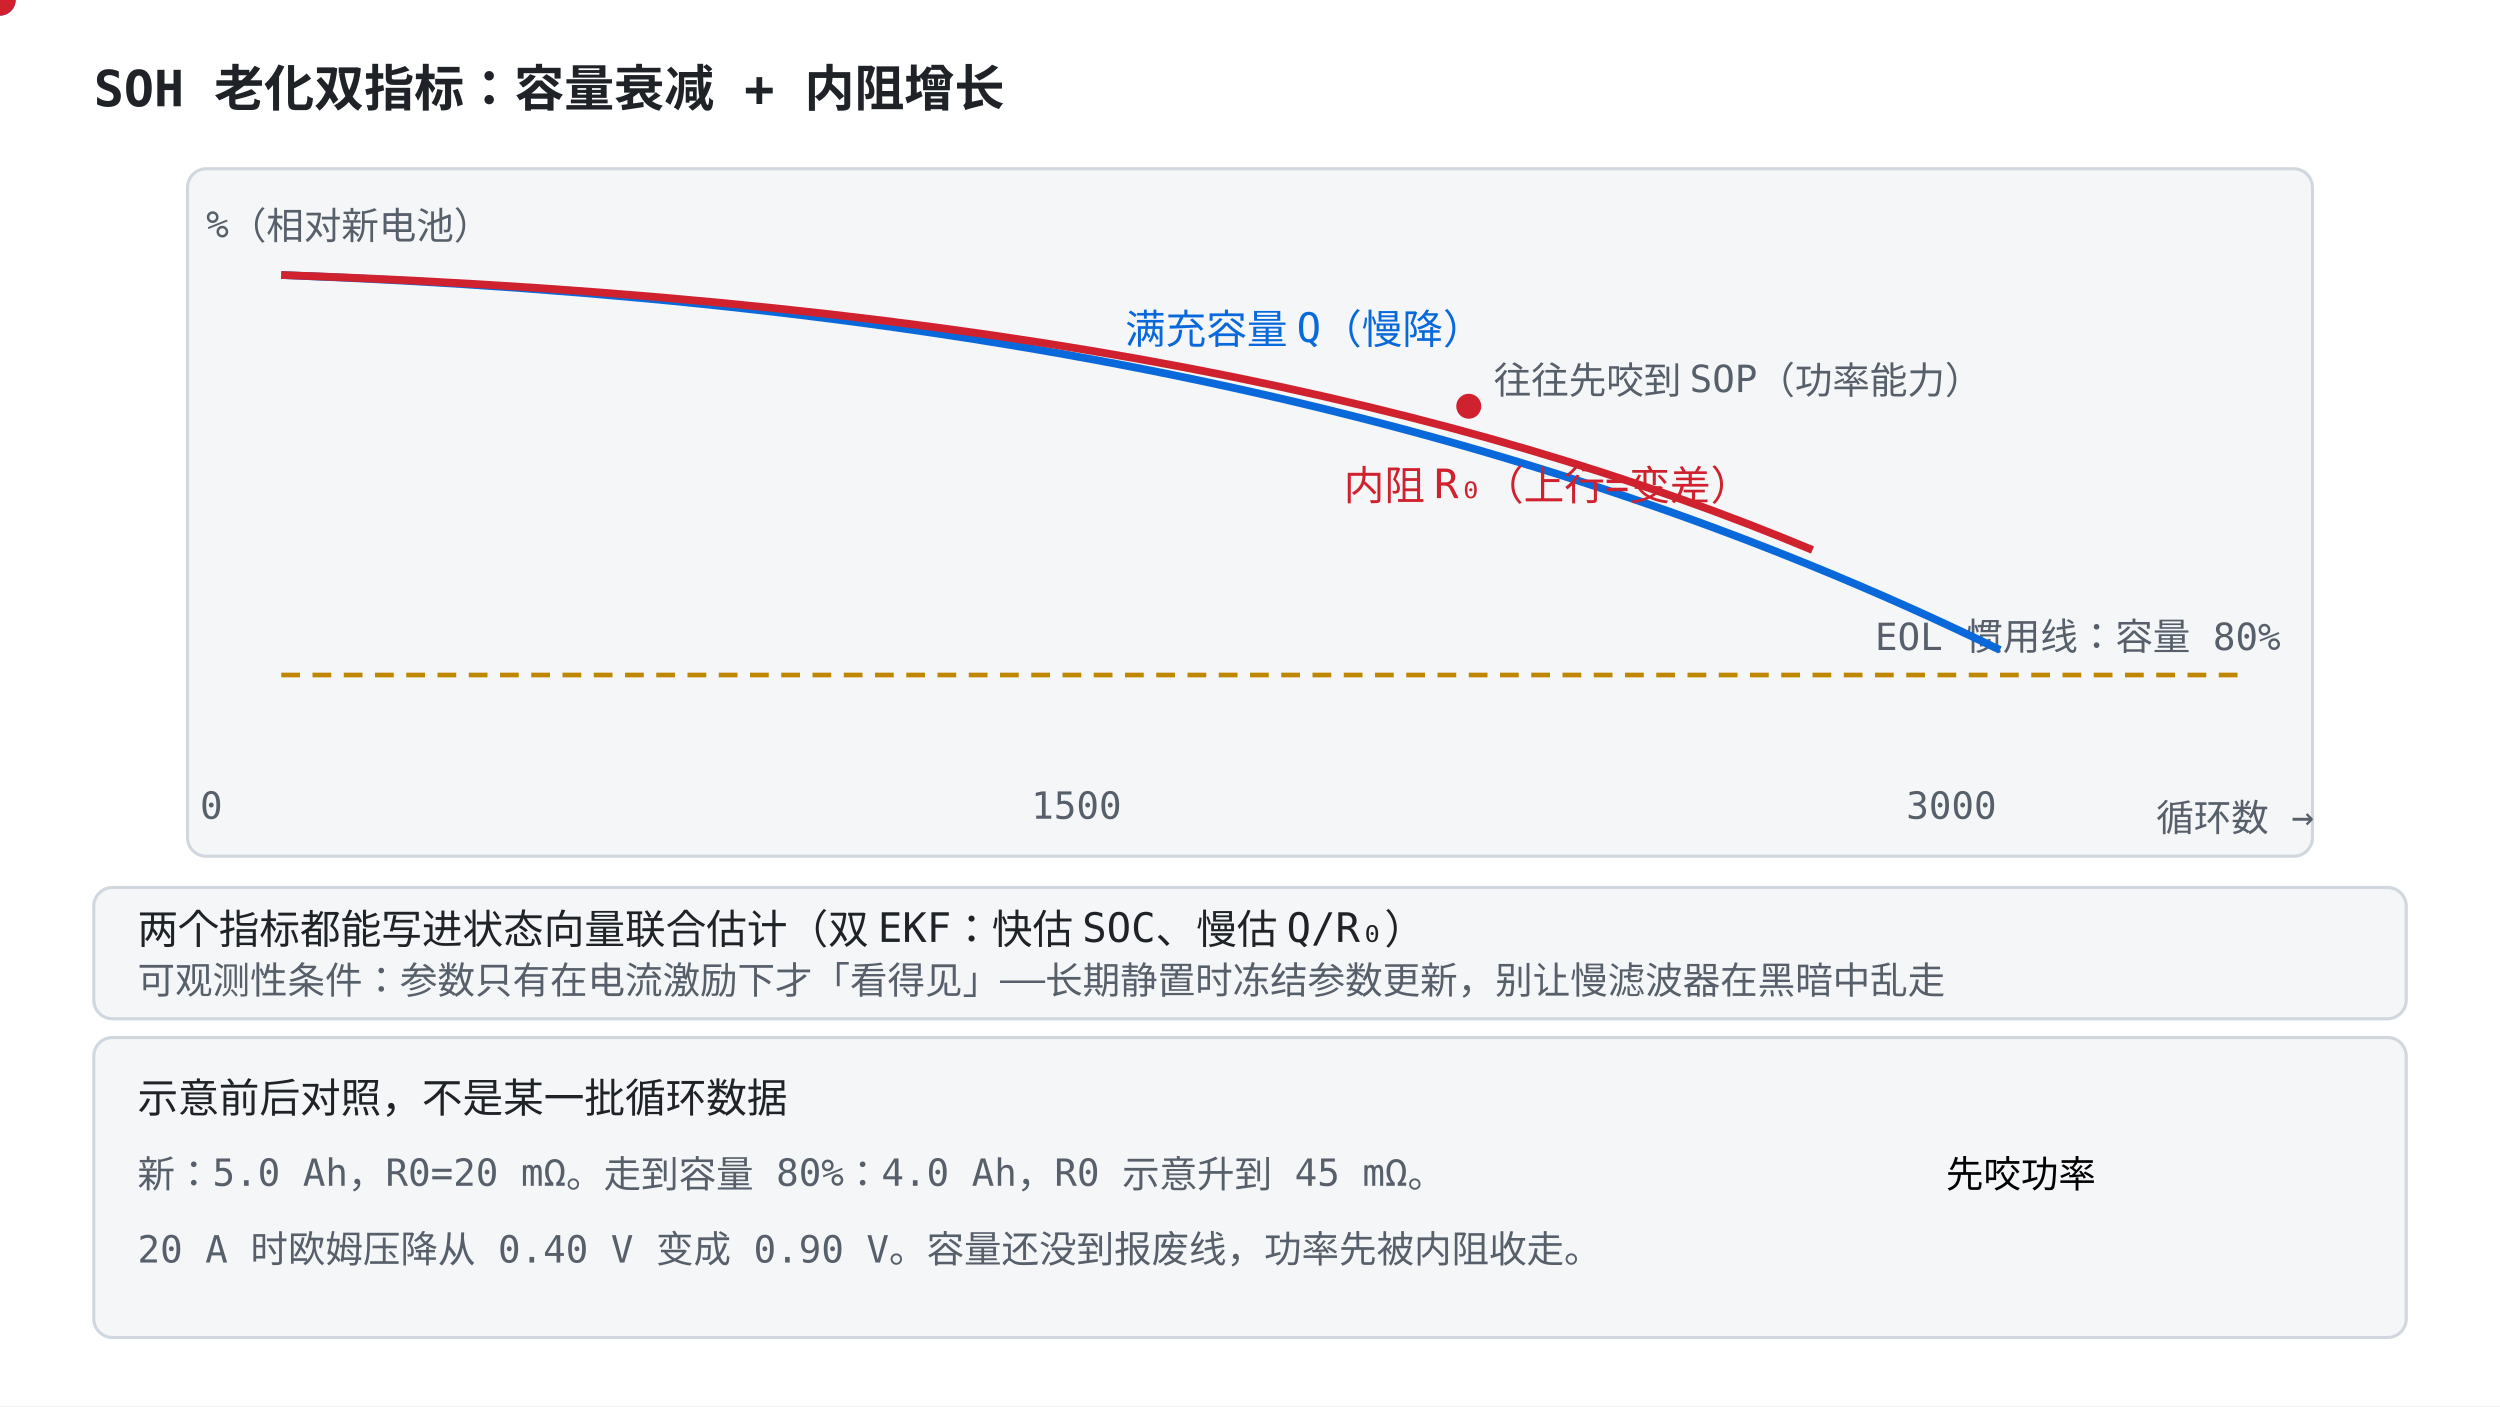
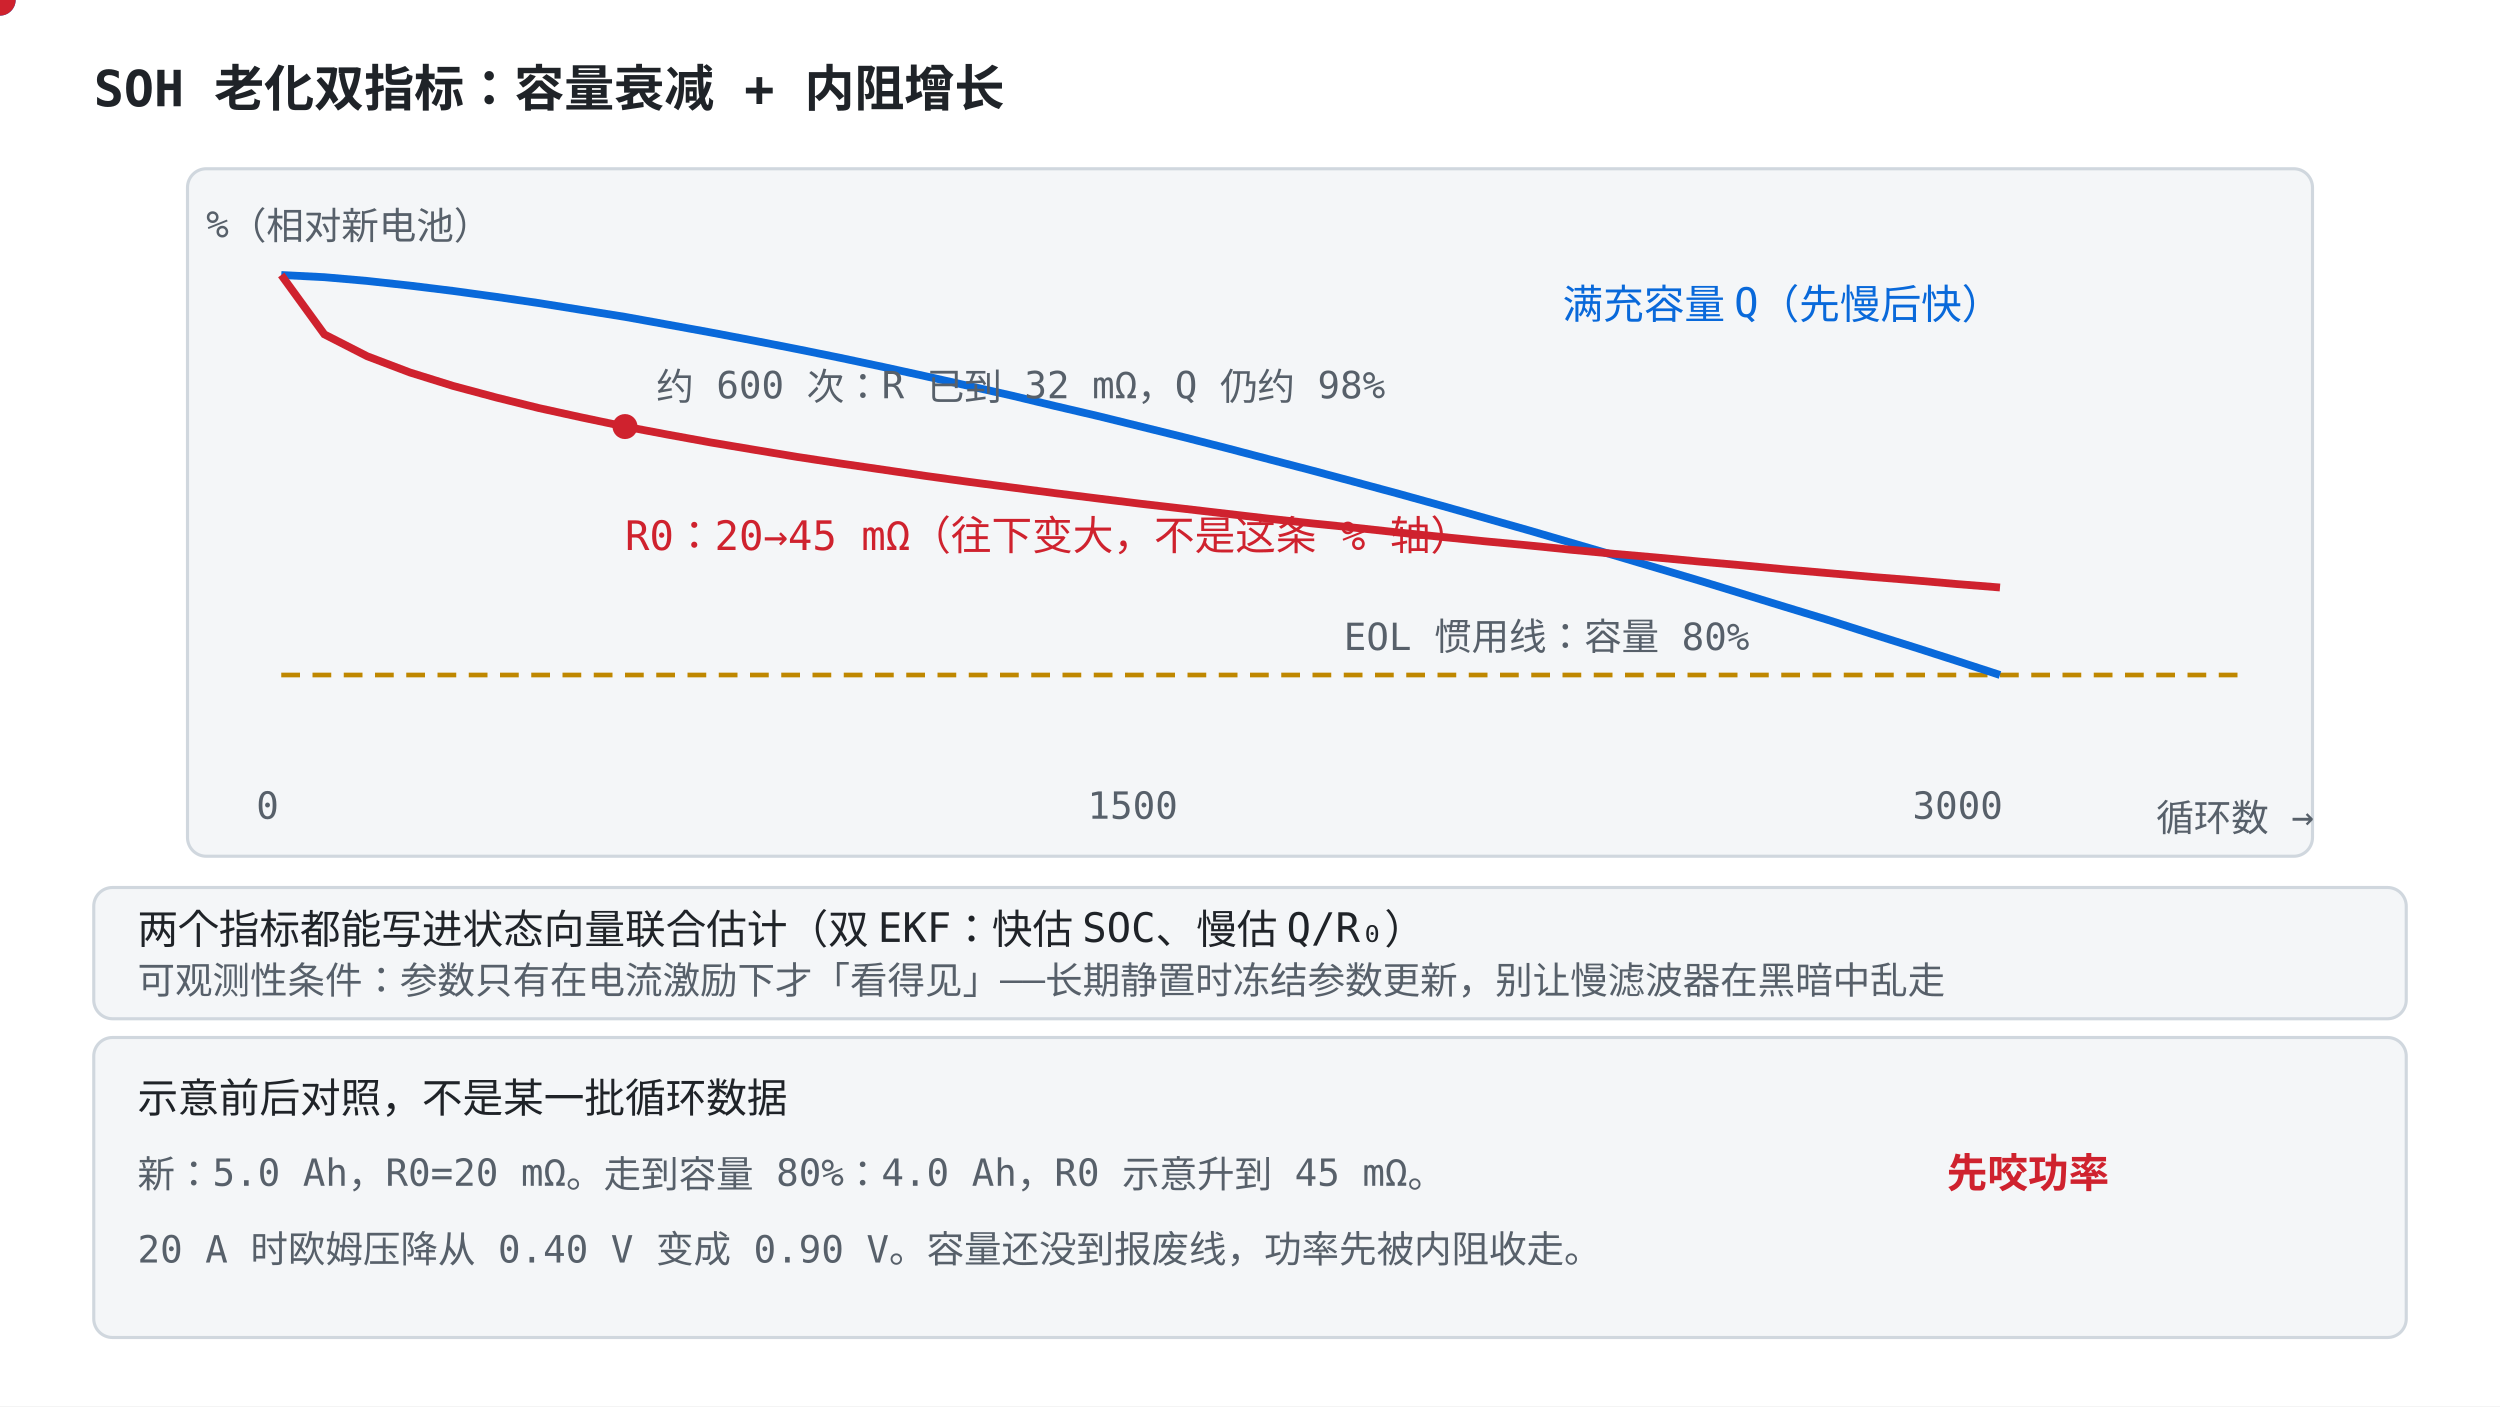
<svg xmlns="http://www.w3.org/2000/svg" viewBox="0 0 800 450" font-family="ui-monospace, Consolas, monospace">
  <style>
    .bg { fill: #ffffff; }
    .panel { fill: #f4f6f8; stroke: #d0d7de; }
    .axis { stroke: #57606a; stroke-width: 1.5; }
    .txt { fill: #1f2328; font-size: 13px; }
    .small { fill: #57606a; font-size: 12px; }
    .title { fill: #1f2328; font-size: 16px; font-weight: bold; }
    .cap { stroke: #0969da; stroke-width: 2.5; fill: none; }
    .res { stroke: #cf222e; stroke-width: 2.5; fill: none; }
    .eol { stroke: #bf8700; stroke-width: 1.5; stroke-dasharray: 6 4; }
    .dot1 { fill: #0969da; }
    .dot2 { fill: #cf222e; }
+     .warn { fill: #cf222e; font-size: 13px; font-weight: bold; }
    @media (prefers-color-scheme: dark) {
      .bg { fill: #0d1117; }
      .panel { fill: #161b22; stroke: #30363d; }
      .axis { stroke: #8b949e; }
      .txt { fill: #e6edf3; }
      .small { fill: #8b949e; }
      .title { fill: #e6edf3; }
      .cap { stroke: #4493f8; }
      .res { stroke: #ff7b72; }
      .eol { stroke: #d29922; }
      .dot1 { fill: #4493f8; }
      .dot2 { fill: #ff7b72; }
+       .warn { fill: #ff7b72; }
    }
  </style>
  <rect class="bg" width="800" height="450" />
  <text class="title" x="30" y="34">SOH 老化双指标：容量衰减 + 内阻增长</text>
  <rect class="panel" x="60" y="54" width="680" height="220" rx="6" />
  <text class="small" x="66" y="76">%（相对新电池）</text>
  <text class="small" x="690" y="266">循环数 →</text>
-   <text class="small" x="64" y="262">0</text>
-   <text class="small" x="330" y="262">1500</text>
-   <text class="small" x="610" y="262">3000</text>
+   <text class="small" x="82" y="262">0</text>
+   <text class="small" x="348" y="262">1500</text>
+   <text class="small" x="612" y="262">3000</text>
  <line class="eol" x1="90" y1="216" x2="720" y2="216" />
-   <text class="small" x="600" y="208">EOL 惯用线：容量 80%</text>
-   <path class="cap" d="M 90 88 C 300 96, 480 130, 640 208" />
-   <text class="txt" x="360" y="110" fill="#0969da" style="fill:#0969da">满充容量 Q（慢降）</text>
-   <path class="res" d="M 90 88 C 320 96, 470 130, 580 176" />
-   <text class="txt" x="430" y="160" fill="#cf222e" style="fill:#cf222e">内阻 R₀（上行=变差）</text>
-   <circle cx="470" cy="130" r="4" class="dot2">
+   <text class="small" x="430" y="208">EOL 惯用线：容量 80%</text>
+   <path class="cap" d="M90.0 88.0 L103.8 88.7 L117.5 89.9 L131.2 91.4 L145.0 93.1 L158.8 95.0 L172.5 97.0 L186.2 99.2 L200.0 101.4 L213.8 103.9 L227.5 106.4 L241.2 109.0 L255.0 111.7 L268.8 114.5 L282.5 117.4 L296.2 120.4 L310.0 123.5 L323.8 126.6 L337.5 129.9 L351.2 133.1 L365.0 136.5 L378.8 139.9 L392.5 143.4 L406.2 147.0 L420.0 150.6 L433.8 154.3 L447.5 158.0 L461.2 161.8 L475.0 165.7 L488.8 169.6 L502.5 173.6 L516.2 177.6 L530.0 181.7 L543.8 185.8 L557.5 190.0 L571.2 194.2 L585.0 198.4 L598.8 202.8 L612.5 207.1 L626.2 211.5 L640.0 216.0" />
+   <text class="txt" x="500" y="102" fill="#0969da" style="fill:#0969da">满充容量 Q（先慢后快）</text>
+   <path class="res" d="M90.0 88.0 L103.8 107.0 L117.5 114.0 L131.2 119.2 L145.0 123.5 L158.8 127.2 L172.5 130.6 L186.2 133.6 L200.0 136.5 L213.8 139.1 L227.5 141.6 L241.2 143.9 L255.0 146.2 L268.8 148.3 L282.5 150.3 L296.2 152.3 L310.0 154.2 L323.8 156.0 L337.5 157.8 L351.2 159.5 L365.0 161.2 L378.8 162.8 L392.5 164.4 L406.2 166.0 L420.0 167.5 L433.8 168.9 L447.5 170.4 L461.2 171.8 L475.0 173.2 L488.8 174.5 L502.5 175.9 L516.2 177.2 L530.0 178.4 L543.8 179.7 L557.5 180.9 L571.2 182.2 L585.0 183.4 L598.8 184.6 L612.5 185.7 L626.2 186.9 L640.0 188.0" />
+   <text class="txt" x="200" y="176" fill="#cf222e" style="fill:#cf222e">R0：20→45 mΩ（往下变大，不是这条 % 轴）</text>
+   <circle cx="200.0" cy="136.5" r="4" class="dot2">
    <animate attributeName="opacity" values="1;0.2;1" dur="1.6s" repeatCount="indefinite" />
  </circle>
-   <text class="small" x="478" y="126">往往先咬到 SOP（功率能力）</text>
+   <text class="small" x="210" y="128">约 600 次：R 已到 32 mΩ，Q 仍约 98%</text>
  <circle class="dot1" r="5">
-     <animateMotion dur="8s" repeatCount="indefinite" path="M 90 88 C 300 96, 480 130, 640 208" />
+     <animateMotion dur="8s" repeatCount="indefinite" path="M90.0 88.0 L103.8 88.7 L117.5 89.9 L131.2 91.4 L145.0 93.1 L158.8 95.0 L172.5 97.0 L186.2 99.2 L200.0 101.4 L213.8 103.9 L227.5 106.4 L241.2 109.0 L255.0 111.7 L268.8 114.5 L282.5 117.4 L296.2 120.4 L310.0 123.5 L323.8 126.6 L337.5 129.9 L351.2 133.1 L365.0 136.5 L378.8 139.9 L392.5 143.4 L406.2 147.0 L420.0 150.6 L433.8 154.3 L447.5 158.0 L461.2 161.8 L475.0 165.7 L488.8 169.6 L502.5 173.6 L516.2 177.6 L530.0 181.7 L543.8 185.8 L557.5 190.0 L571.2 194.2 L585.0 198.4 L598.8 202.8 L612.5 207.1 L626.2 211.5 L640.0 216.0" />
  </circle>
  <circle class="dot2" r="5">
-     <animateMotion dur="8s" repeatCount="indefinite" path="M 90 88 C 320 96, 470 130, 580 176" />
+     <animateMotion dur="8s" repeatCount="indefinite" path="M90.0 88.0 L103.8 107.0 L117.5 114.0 L131.2 119.2 L145.0 123.5 L158.8 127.2 L172.5 130.6 L186.2 133.6 L200.0 136.5 L213.8 139.1 L227.5 141.6 L241.2 143.9 L255.0 146.2 L268.8 148.3 L282.5 150.3 L296.2 152.3 L310.0 154.2 L323.8 156.0 L337.5 157.8 L351.2 159.5 L365.0 161.2 L378.8 162.8 L392.5 164.4 L406.2 166.0 L420.0 167.5 L433.8 168.9 L447.5 170.4 L461.2 171.8 L475.0 173.2 L488.8 174.5 L502.5 175.9 L516.2 177.2 L530.0 178.4 L543.8 179.7 L557.5 180.9 L571.2 182.2 L585.0 183.4 L598.8 184.6 L612.5 185.7 L626.2 186.9 L640.0 188.0" />
  </circle>
  <rect class="panel" x="30" y="284" width="740" height="42" rx="6" />
  <text class="txt" x="44" y="302">两个指标都能写进状态向量联合估计（双 EKF：快估 SOC、慢估 Q/R₀）</text>
  <text class="small" x="44" y="318">可观测性条件：参数只有在电流激励下才「看得见」——长期静置时冻结参数更新，别让慢滤波器在黑暗中乱走</text>
  <rect class="panel" x="30" y="332" width="740" height="96" rx="6" />
  <text class="txt" x="44" y="356">示意前后对照，不是某一批循环数据</text>
  <text class="small" x="44" y="380">新：5.0 Ah，R0=20 mΩ。走到容量 80%：4.0 Ah，R0 示意升到 45 mΩ。</text>
  <text class="small" x="44" y="404">20 A 时欧姆压降从 0.40 V 变成 0.90 V。容量还没到报废线，功率先被内阻收走。</text>
  <text class="warn" x="620" y="380">
    <animate attributeName="opacity" values="0.3;1;0.3" keyTimes="0;0.5;1" dur="3s" repeatCount="indefinite" />
    先咬功率
  </text>
</svg>
